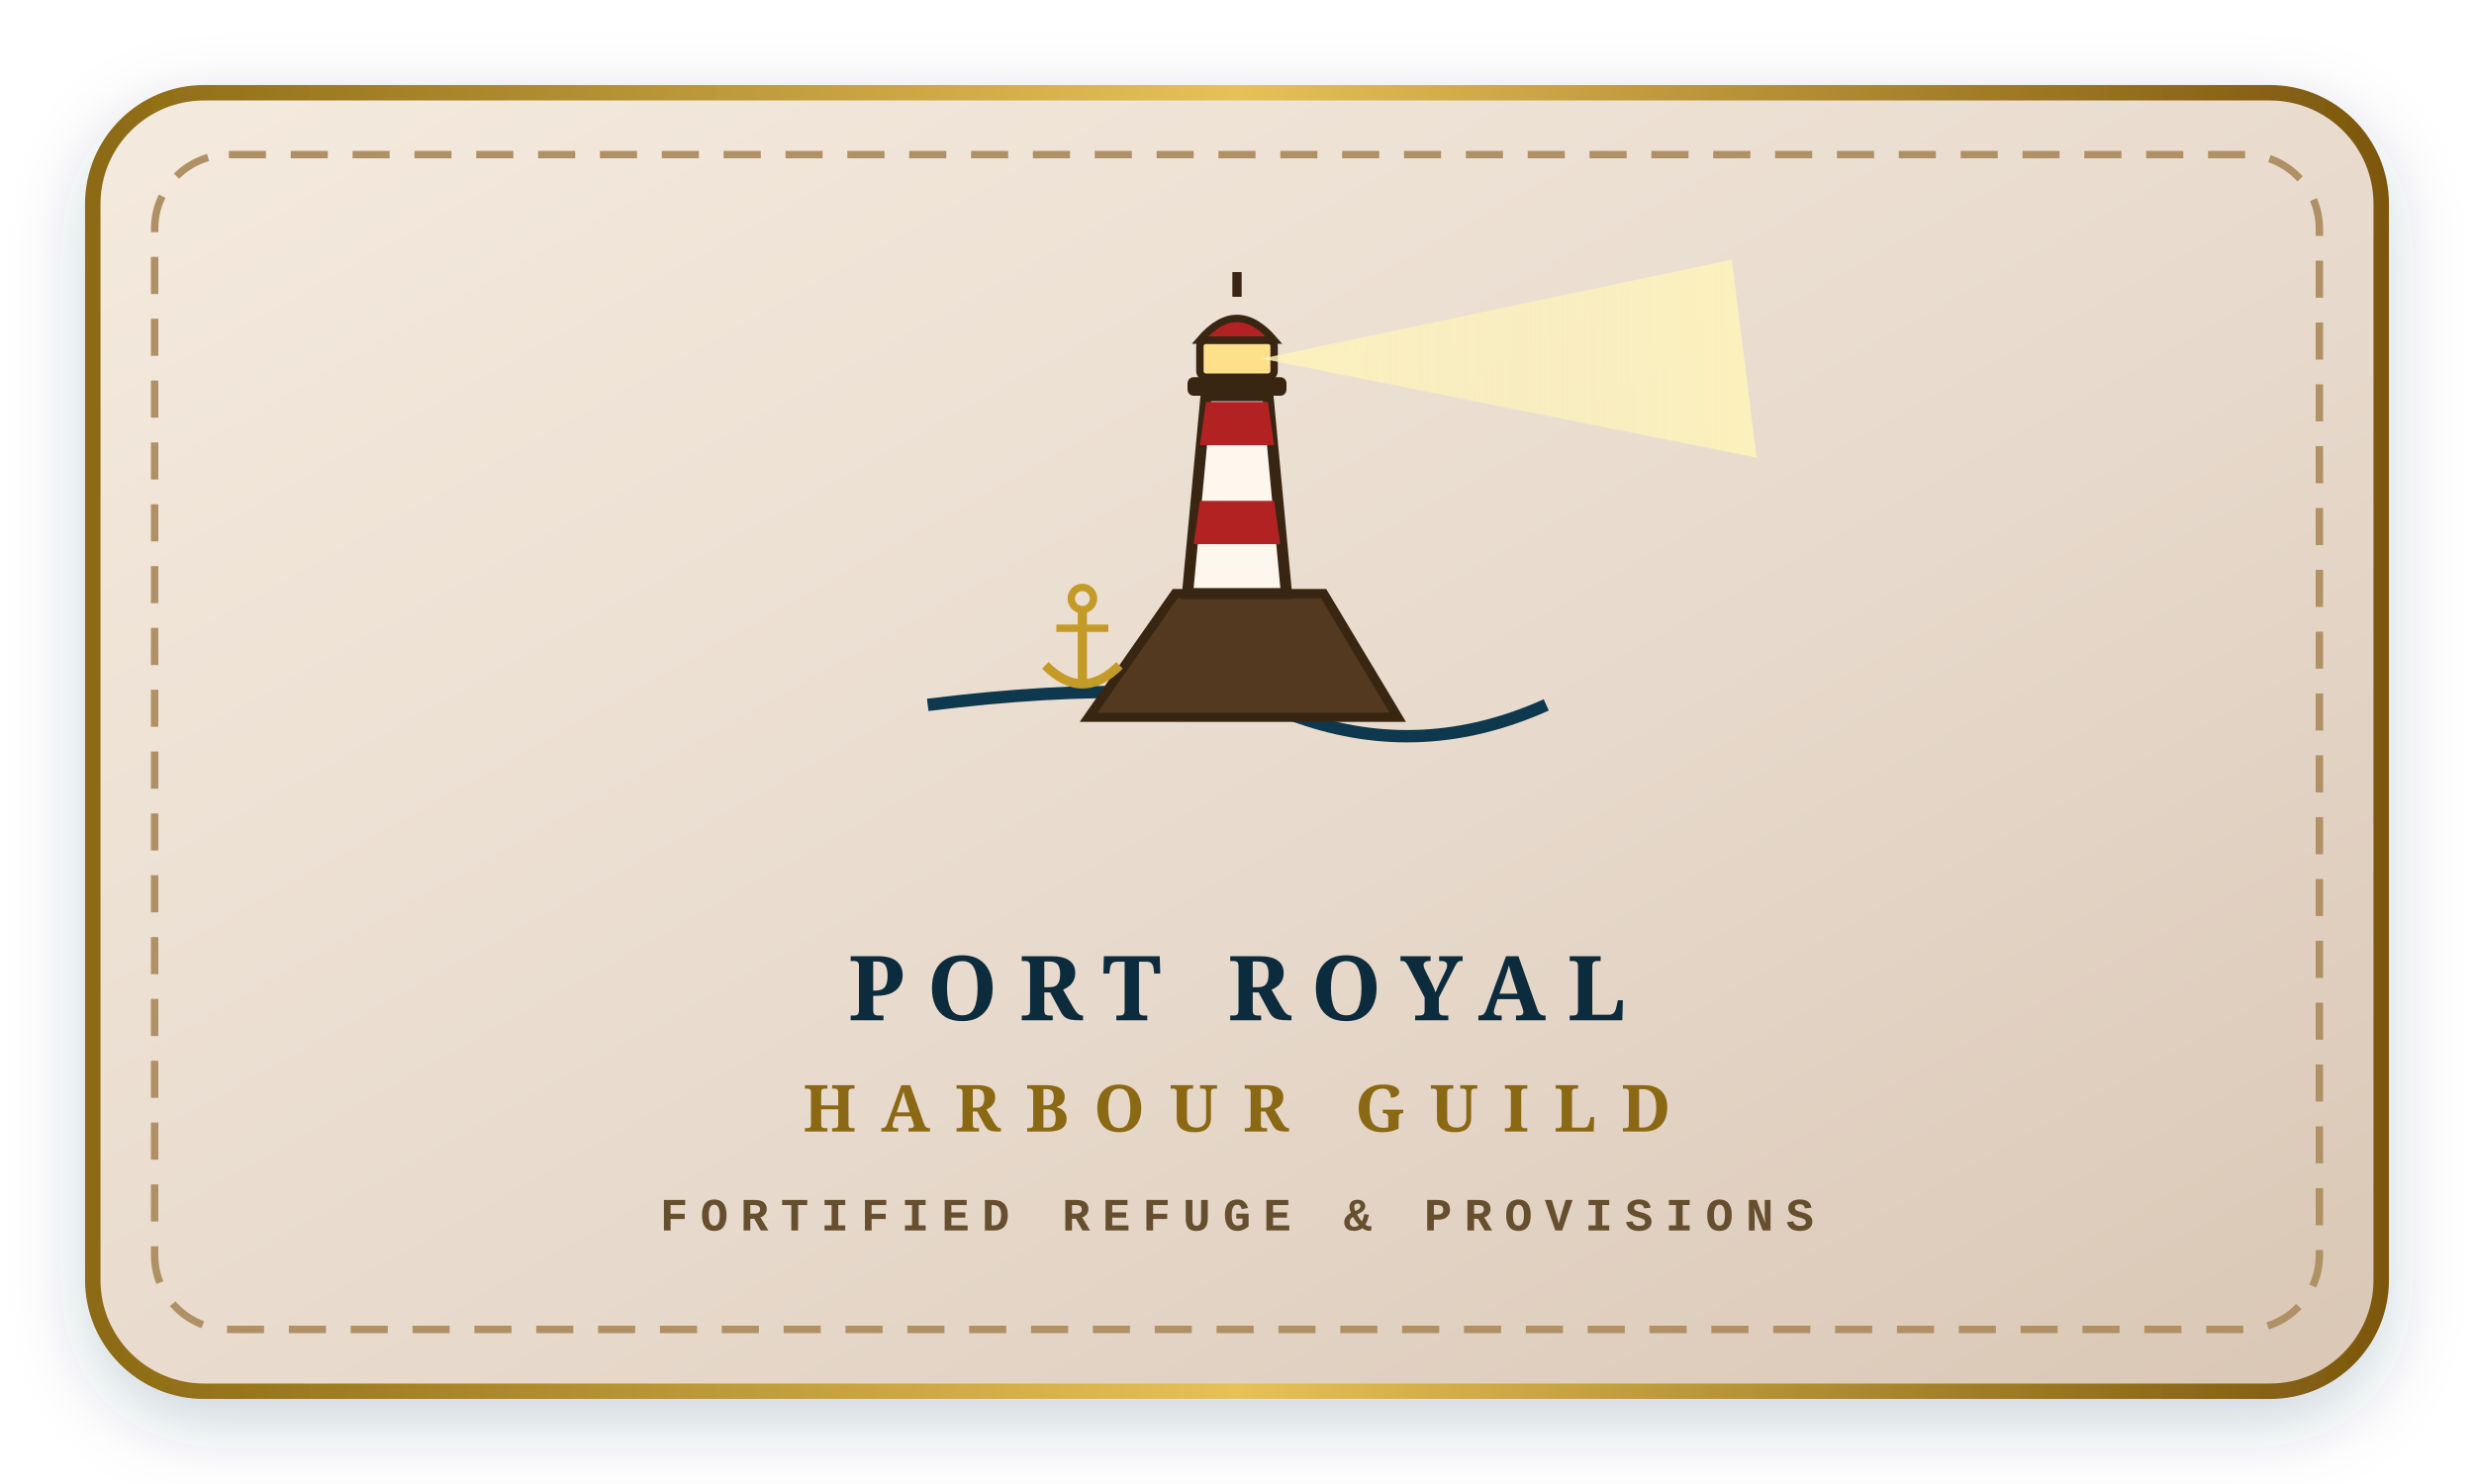
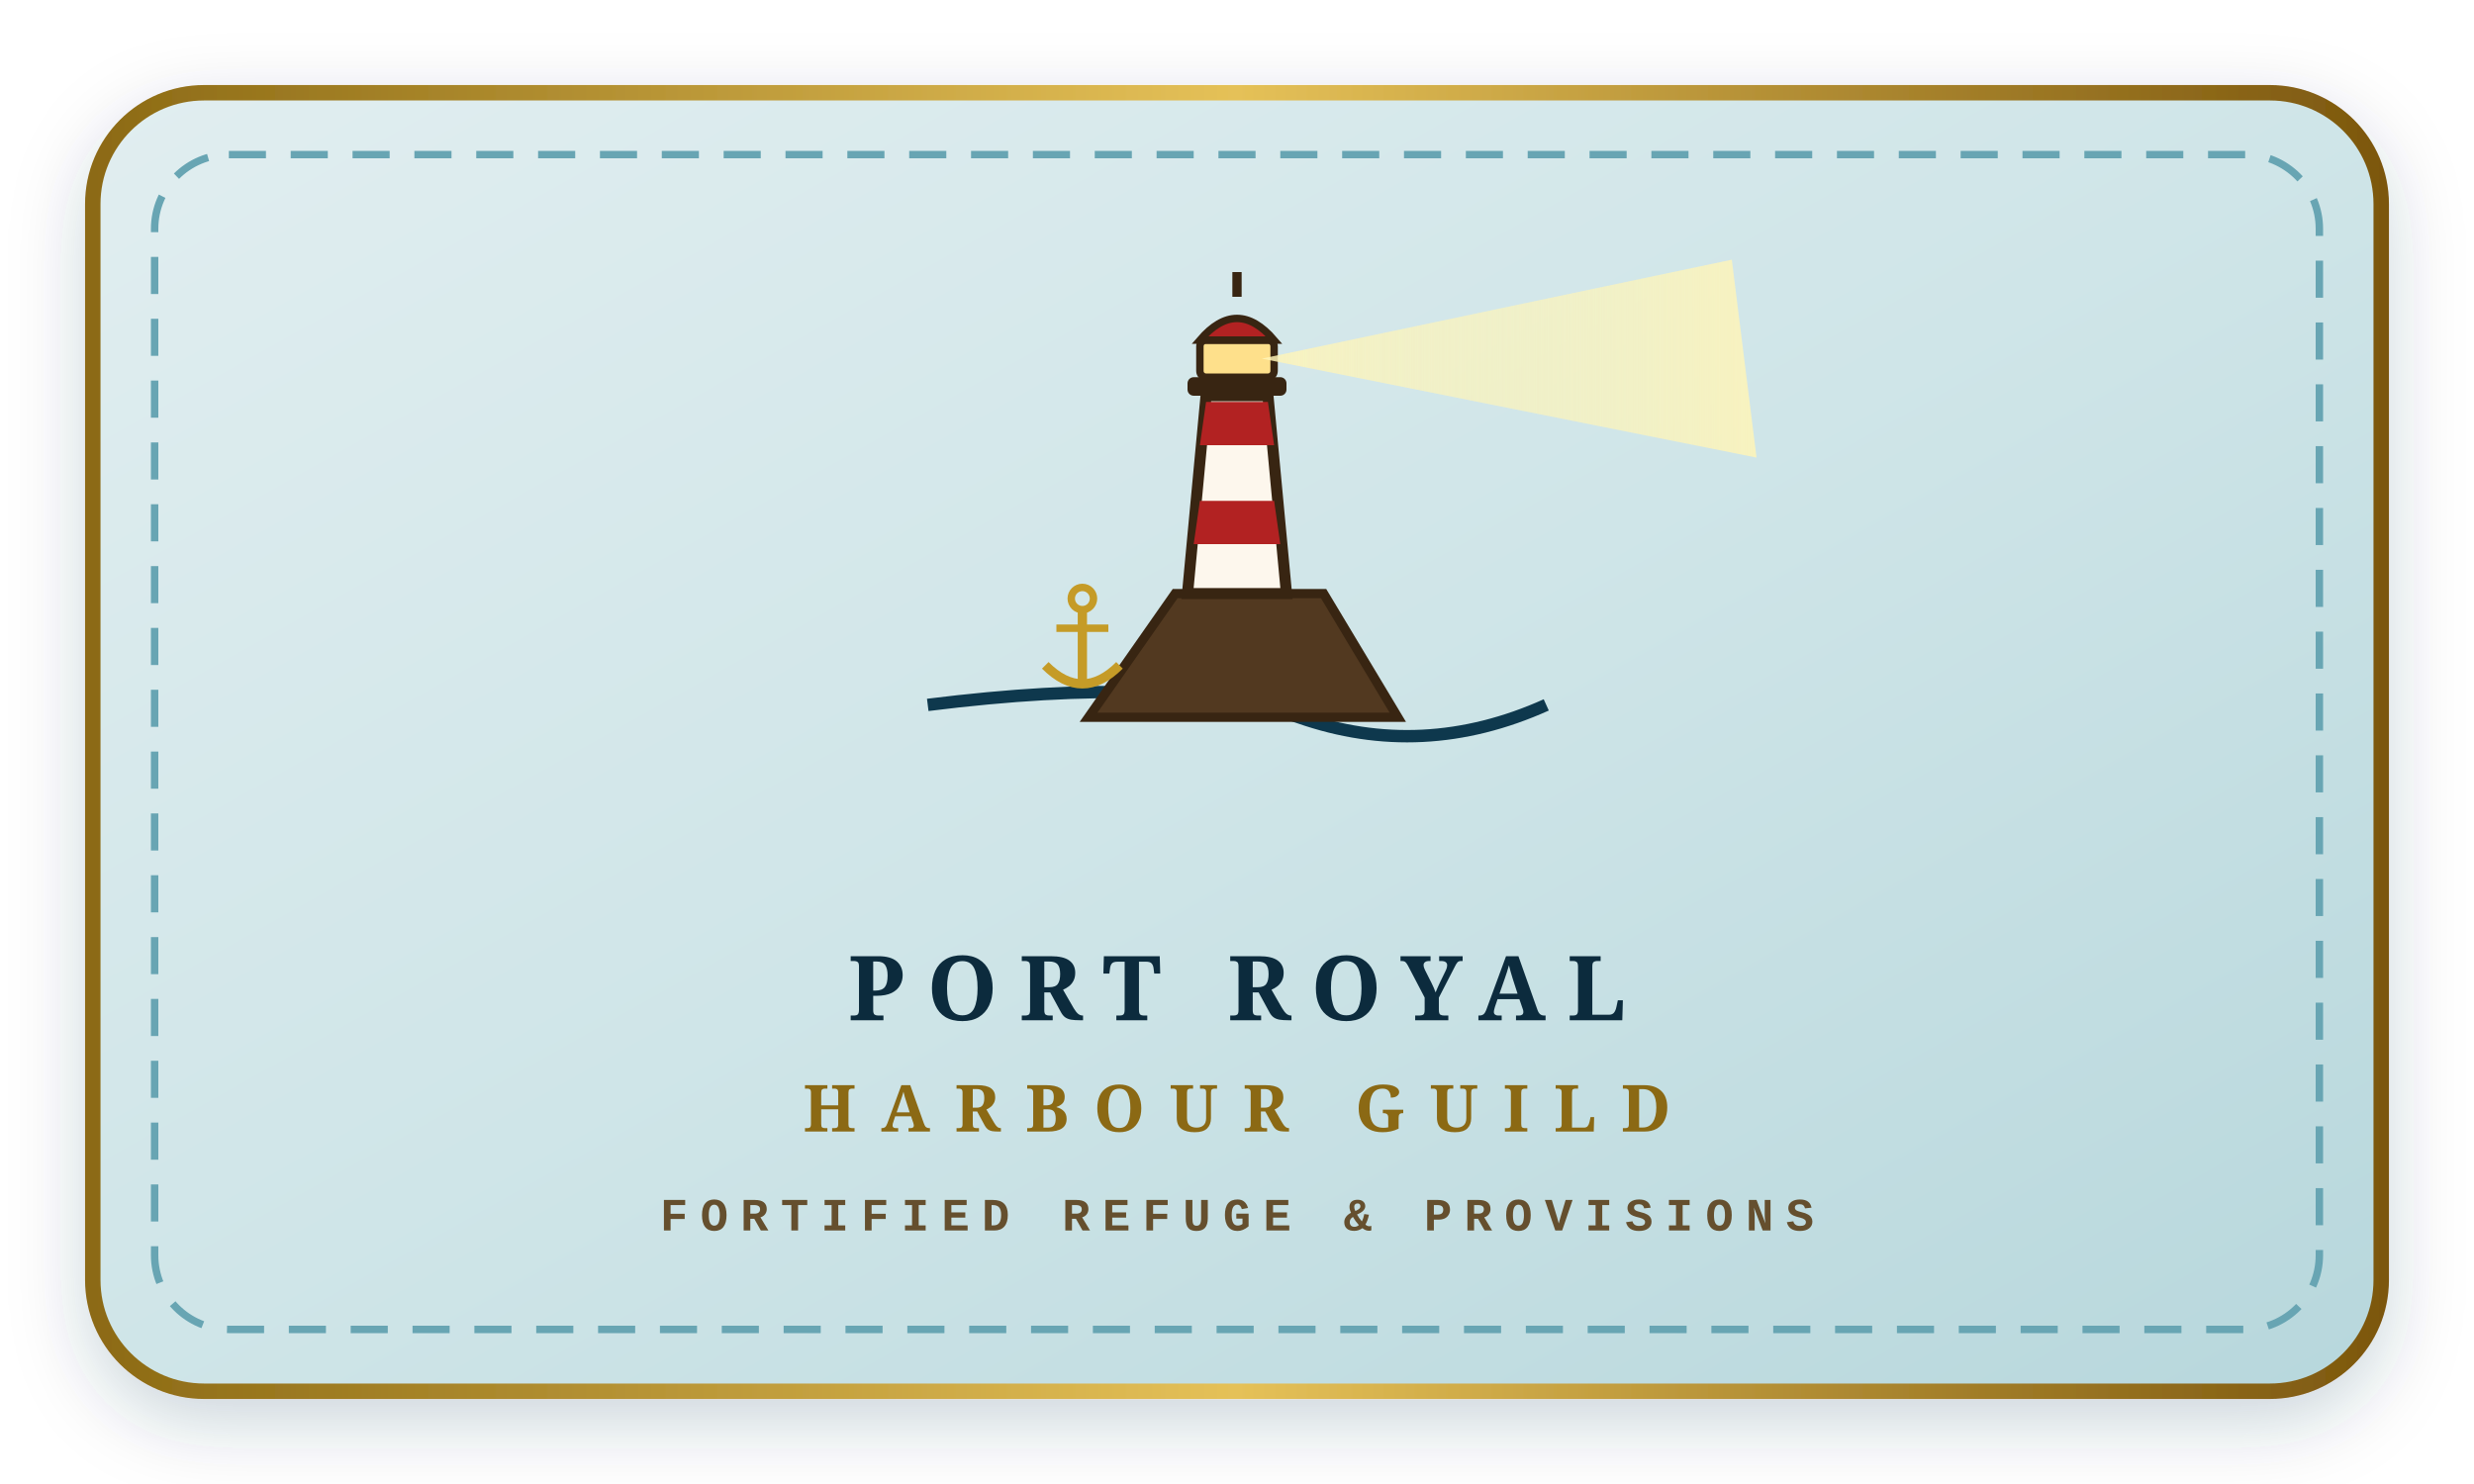
<svg xmlns="http://www.w3.org/2000/svg" viewBox="0 0 400 240" width="400" height="240">
  <defs>
+     <linearGradient id="oceanPlacque" x1="0%" y1="0%" x2="100%" y2="100%">
+       <stop offset="0%" stop-color="#E1EEF0" />
+       <stop offset="50%" stop-color="#CFE5E8" />
+       <stop offset="100%" stop-color="#B7D7DC" />
+     </linearGradient>
    <linearGradient id="harbourBg" x1="0%" y1="0%" x2="100%" y2="100%">
      <stop offset="0%" stop-color="#F5EADE" />
      <stop offset="50%" stop-color="#E9DCCF" />
      <stop offset="100%" stop-color="#DAC7B5" />
    </linearGradient>
    <linearGradient id="goldBrass" x1="0%" y1="0%" x2="100%" y2="0%">
      <stop offset="0%" stop-color="#8B6914" />
      <stop offset="50%" stop-color="#E5C158" />
      <stop offset="100%" stop-color="#7B560D" />
    </linearGradient>
    <linearGradient id="lightBeam" x1="0%" y1="0%" x2="100%" y2="0%">
      <stop offset="0%" stop-color="#FFF5B8" stop-opacity="0.85" />
      <stop offset="100%" stop-color="#FFF5B8" stop-opacity="0.0" />
    </linearGradient>
    <filter id="portShadow" x="-10%" y="-10%" width="120%" height="120%">
      <feDropShadow dx="0" dy="4" stdDeviation="6" flood-color="#0E384D" flood-opacity="0.2" />
    </filter>
  </defs>
-   <rect x="15" y="15" width="370" height="210" rx="18" fill="url(#harbourBg)" stroke="url(#goldBrass)" stroke-width="2.5" filter="url(#portShadow)" />
-   <rect x="25" y="25" width="350" height="190" rx="12" fill="none" stroke="#AF9165" stroke-width="1.2" stroke-dasharray="6,4" />
+   <rect x="15" y="15" width="370" height="210" rx="18" fill="url(#oceanPlacque)" stroke="url(#goldBrass)" stroke-width="2.5" filter="url(#portShadow)" />
+   <rect x="25" y="25" width="350" height="190" rx="12" fill="none" stroke="#68A5B3" stroke-width="1.2" stroke-dasharray="6,4" />
  <g transform="translate(200, 84)">
    <path d="M -50 30 Q -10 25, 10 32 T 50 30" fill="none" stroke="#0E384D" stroke-width="2" />
    <polygon points="-24,32 -10,12 14,12 26,32" fill="#523920" stroke="#382512" stroke-width="1.5" />
    <polygon points="-8,12 -5,-20 5,-20 8,12" fill="#FDF7ED" stroke="#382512" stroke-width="1.8" />
    <polygon points="-7,4 -6,-3 6,-3 7,4" fill="#B22222" />
    <polygon points="-6,-12 -5,-19 5,-19 6,-12" fill="#B22222" />
    <rect x="-8" y="-23" width="16" height="3" rx="1" fill="#382512" />
    <rect x="-6" y="-29" width="12" height="6" rx="1" fill="#FEE08B" stroke="#382512" stroke-width="1.2" />
    <path d="M -6 -29 Q 0 -36, 6 -29 Z" fill="#B22222" stroke="#382512" stroke-width="1.2" />
    <line x1="0" y1="-36" x2="0" y2="-40" stroke="#382512" stroke-width="1.5" />
    <polygon points="4,-26 80,-42 84,-10 4,-26" fill="url(#lightBeam)" />
    <polygon points="-4,-26 -80,-42 -84,-10 -4,-26" fill="url(#lightBeam)" transform="scale(-1, 1)" />
    <g transform="translate(-25, 20) scale(0.6)">
      <circle cx="0" cy="-12" r="3" fill="none" stroke="#C59B27" stroke-width="2" />
      <line x1="0" y1="-9" x2="0" y2="12" stroke="#C59B27" stroke-width="2.5" />
      <line x1="-7" y1="-4" x2="7" y2="-4" stroke="#C59B27" stroke-width="2" />
      <path d="M -10 6 Q 0 16, 10 6" fill="none" stroke="#C59B27" stroke-width="2.5" />
    </g>
  </g>
  <text x="200" y="165" text-anchor="middle" font-family="'Cinzel', Georgia, serif" font-size="14.5" font-weight="800" fill="#0C2B3D" letter-spacing="3.5">PORT ROYAL</text>
  <text x="200" y="183" text-anchor="middle" font-family="'Cinzel', Georgia, serif" font-size="10.5" font-weight="700" fill="#8B6914" letter-spacing="4">HARBOUR GUILD</text>
  <text x="200" y="199" text-anchor="middle" font-family="'Courier New', monospace" font-size="7.5" font-weight="600" fill="#654F2E" letter-spacing="2">FORTIFIED REFUGE &amp; PROVISIONS</text>
</svg>
